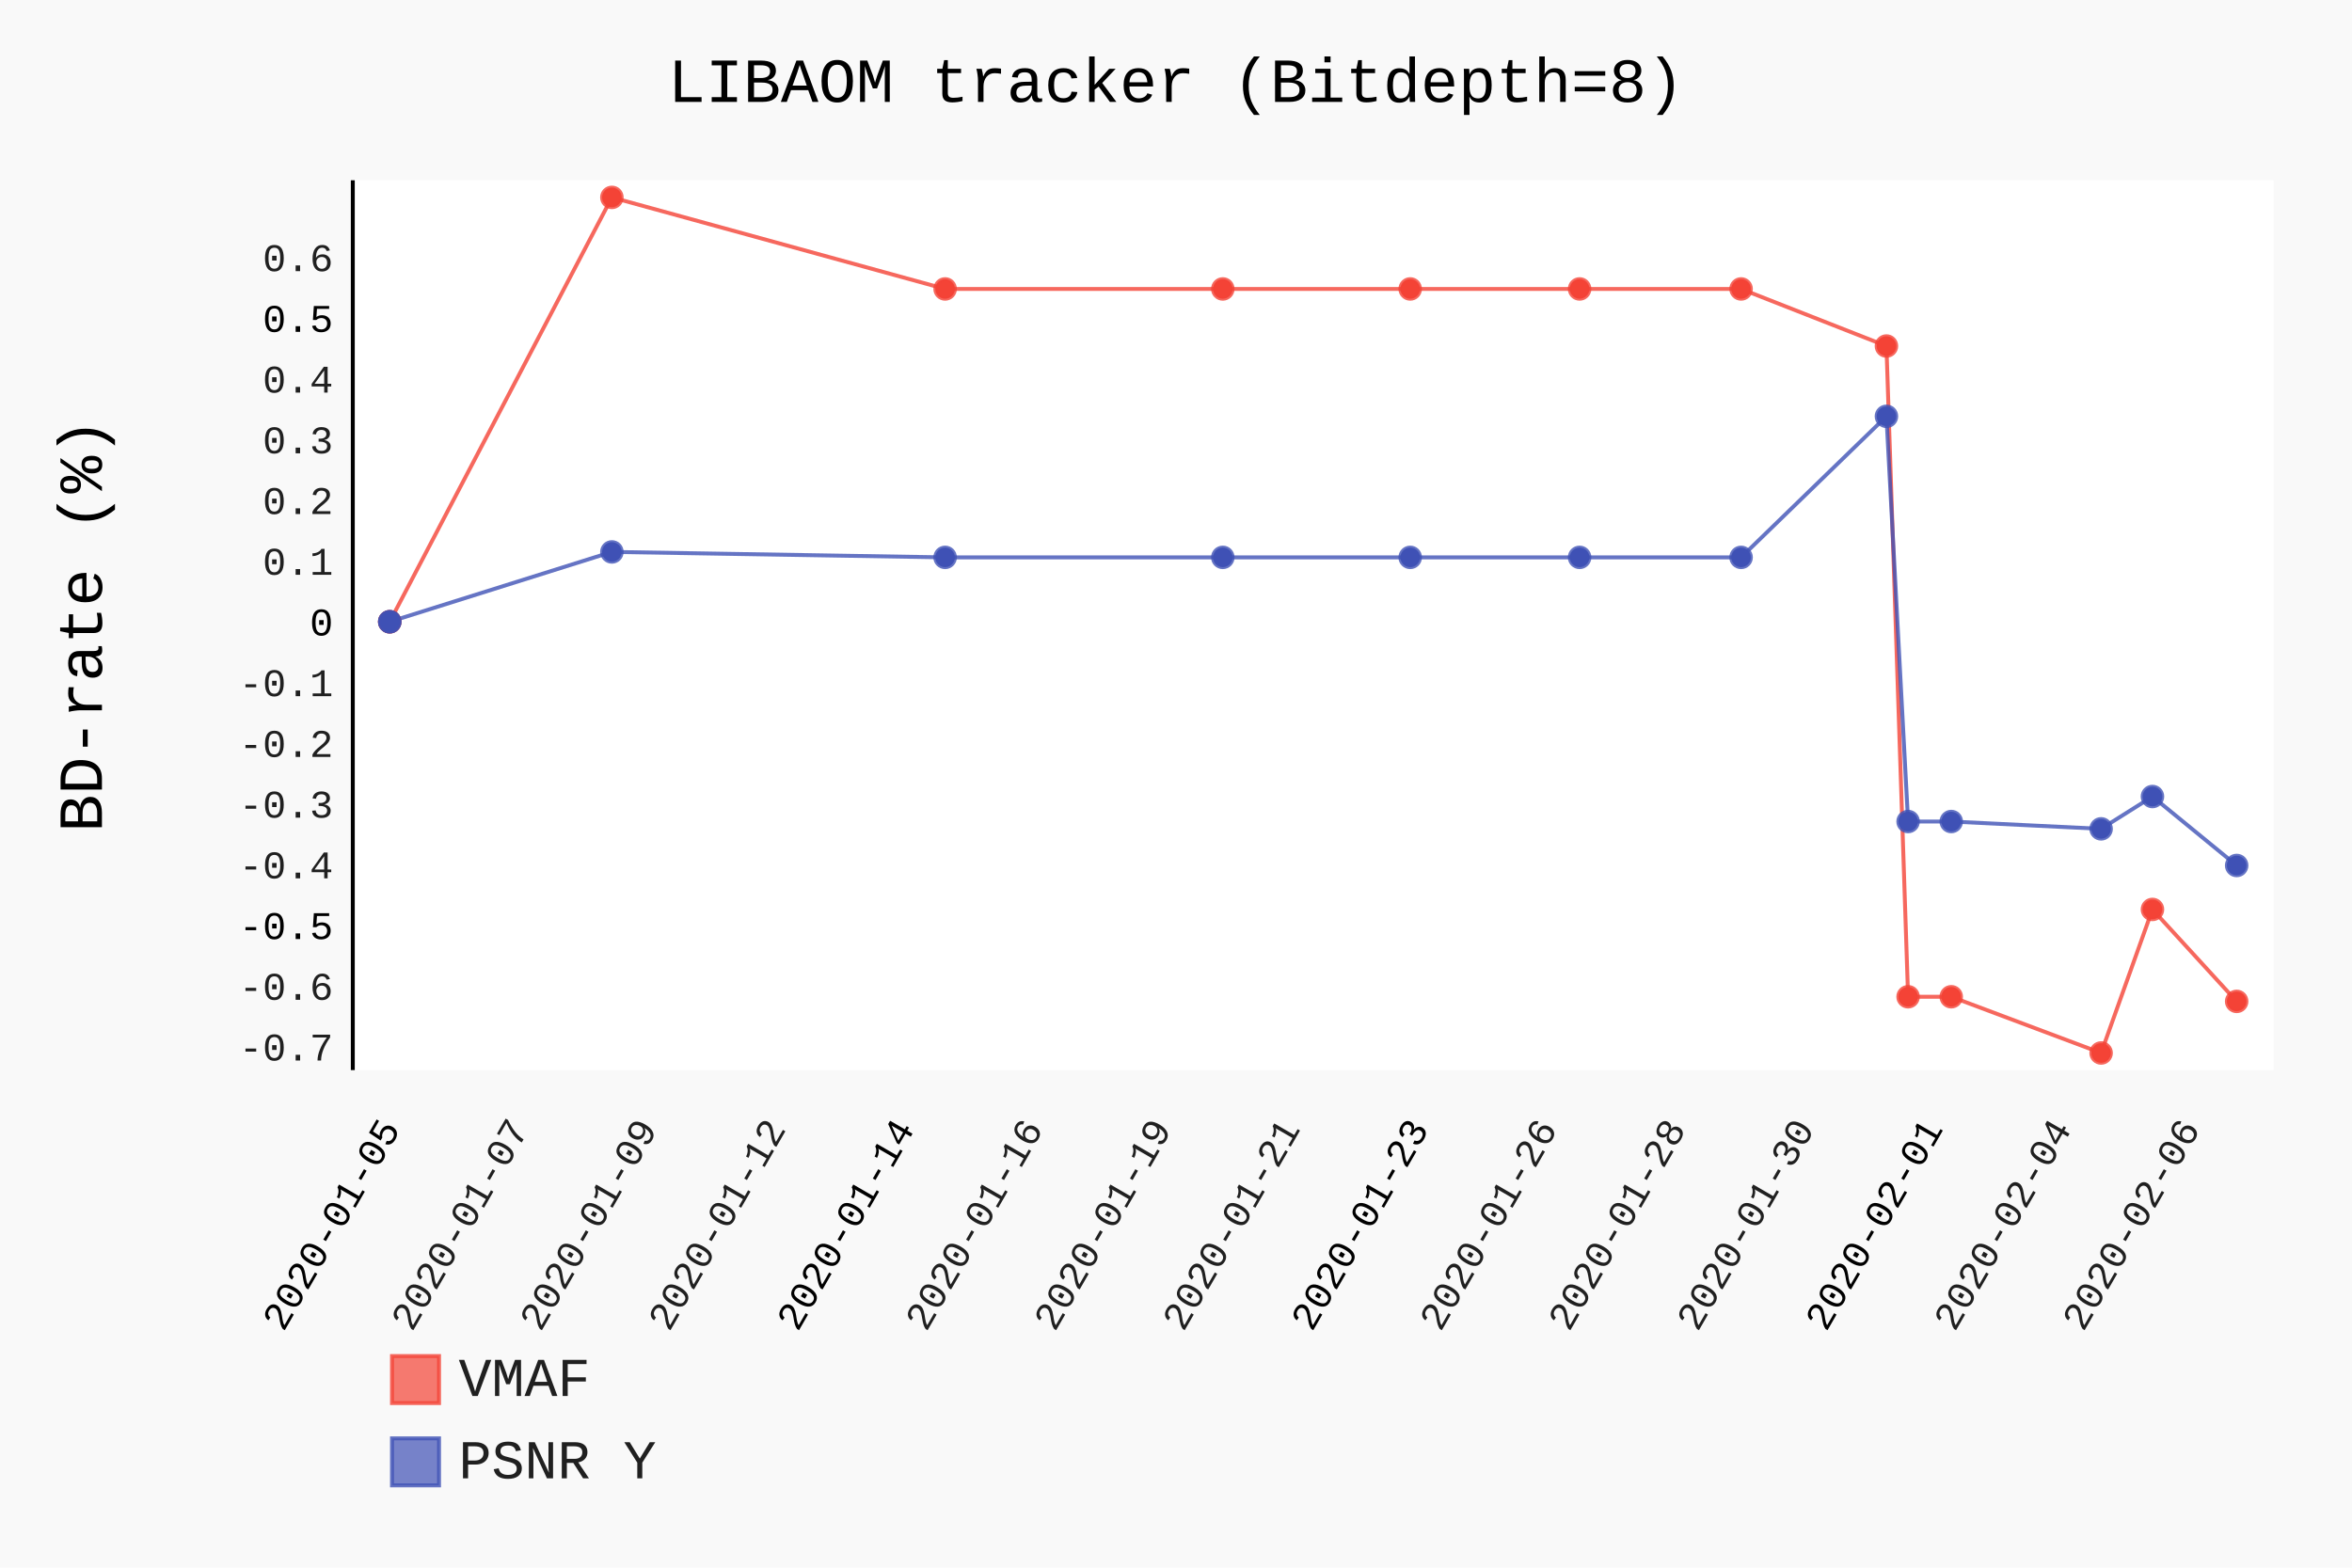
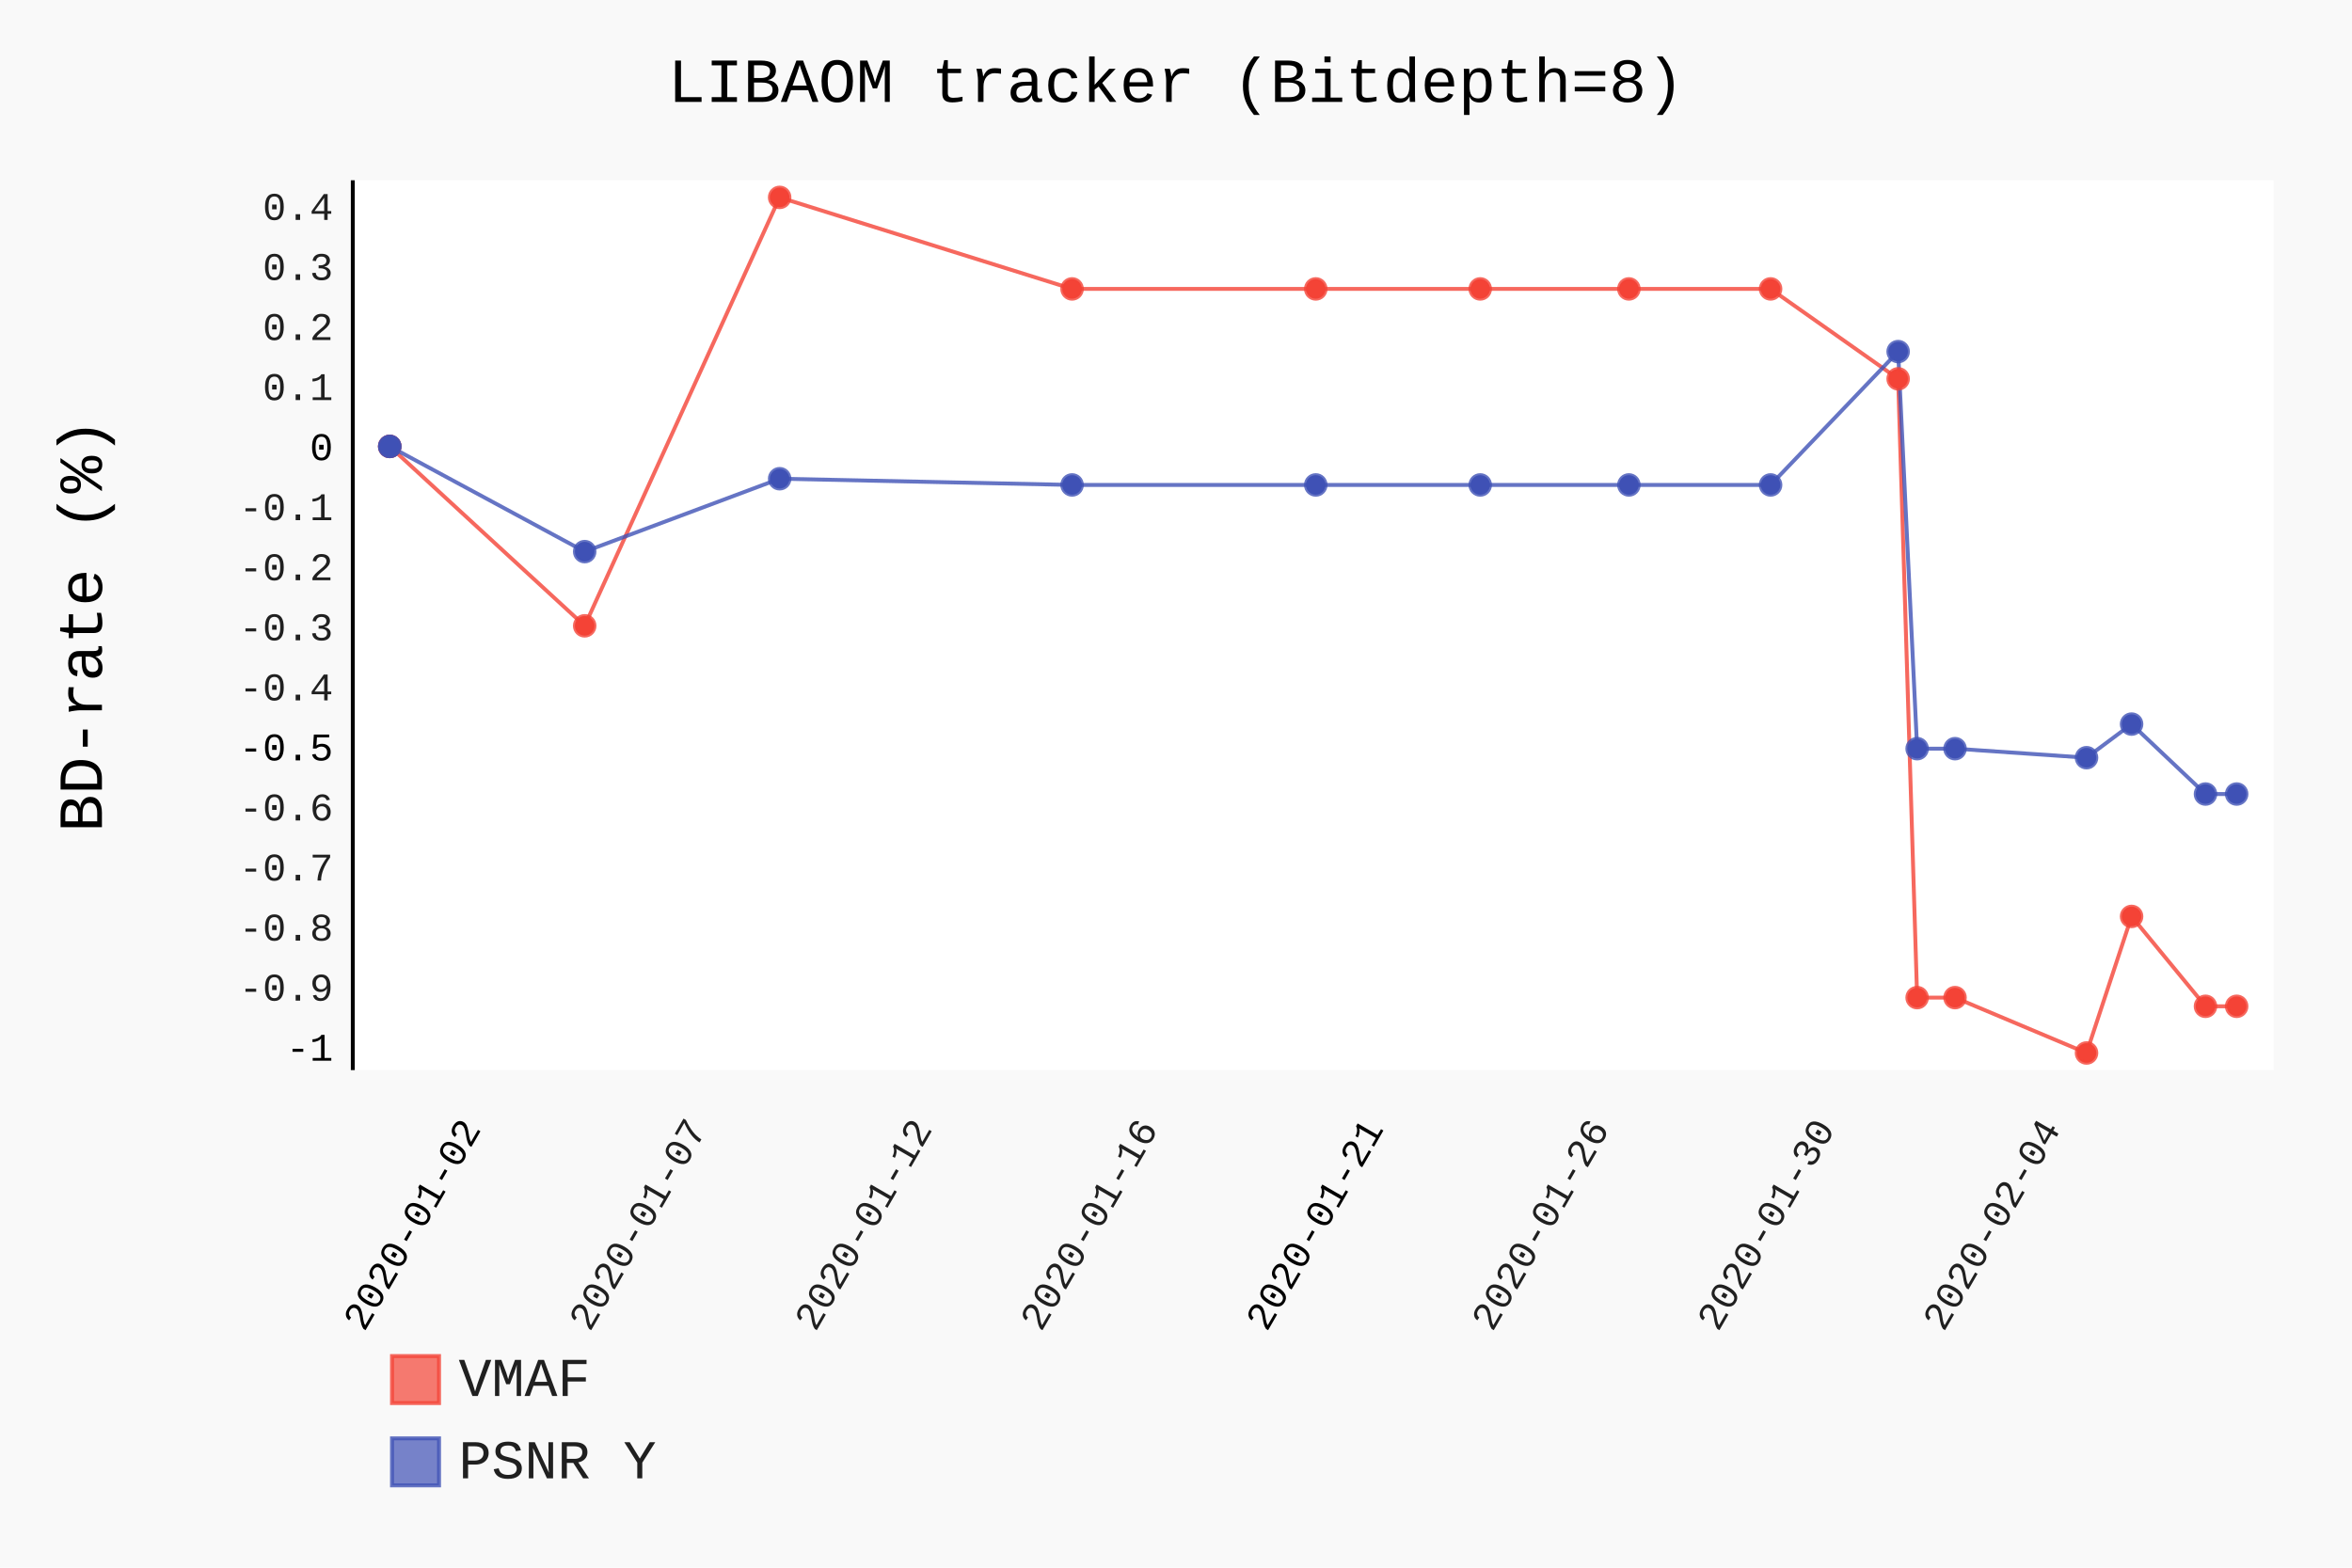
- <svg xmlns="http://www.w3.org/2000/svg" class="pygal-chart" id="chart-710fbc1d-2d03-4654-848d-feb4bf6c06b3" viewBox="0 0 600 400">
+ <svg xmlns="http://www.w3.org/2000/svg" class="pygal-chart" id="chart-f77082bb-00c9-4df2-878c-c061a25f48ed" viewBox="0 0 600 400">
  <defs>
-     <style type="text/css">#chart-710fbc1d-2d03-4654-848d-feb4bf6c06b3{-webkit-user-select:none;-webkit-font-smoothing:antialiased;font-family:Consolas,"Liberation Mono",Menlo,Courier,monospace}#chart-710fbc1d-2d03-4654-848d-feb4bf6c06b3 .title{font-family:Consolas,"Liberation Mono",Menlo,Courier,monospace;font-size:16px}#chart-710fbc1d-2d03-4654-848d-feb4bf6c06b3 .legends .legend text{font-family:Consolas,"Liberation Mono",Menlo,Courier,monospace;font-size:14px}#chart-710fbc1d-2d03-4654-848d-feb4bf6c06b3 .axis text{font-family:Consolas,"Liberation Mono",Menlo,Courier,monospace;font-size:10px}#chart-710fbc1d-2d03-4654-848d-feb4bf6c06b3 .axis text.major{font-family:Consolas,"Liberation Mono",Menlo,Courier,monospace;font-size:10px}#chart-710fbc1d-2d03-4654-848d-feb4bf6c06b3 .text-overlay text.value{font-family:Consolas,"Liberation Mono",Menlo,Courier,monospace;font-size:16px}#chart-710fbc1d-2d03-4654-848d-feb4bf6c06b3 .text-overlay text.label{font-family:Consolas,"Liberation Mono",Menlo,Courier,monospace;font-size:10px}#chart-710fbc1d-2d03-4654-848d-feb4bf6c06b3 .tooltip{font-family:Consolas,"Liberation Mono",Menlo,Courier,monospace;font-size:14px}#chart-710fbc1d-2d03-4654-848d-feb4bf6c06b3 text.no_data{font-family:Consolas,"Liberation Mono",Menlo,Courier,monospace;font-size:64px}
- #chart-710fbc1d-2d03-4654-848d-feb4bf6c06b3{background-color:rgba(249,249,249,1)}#chart-710fbc1d-2d03-4654-848d-feb4bf6c06b3 path,#chart-710fbc1d-2d03-4654-848d-feb4bf6c06b3 line,#chart-710fbc1d-2d03-4654-848d-feb4bf6c06b3 rect,#chart-710fbc1d-2d03-4654-848d-feb4bf6c06b3 circle{-webkit-transition:150ms;-moz-transition:150ms;transition:150ms}#chart-710fbc1d-2d03-4654-848d-feb4bf6c06b3 .graph &gt; .background{fill:rgba(249,249,249,1)}#chart-710fbc1d-2d03-4654-848d-feb4bf6c06b3 .plot &gt; .background{fill:rgba(255,255,255,1)}#chart-710fbc1d-2d03-4654-848d-feb4bf6c06b3 .graph{fill:rgba(0,0,0,.87)}#chart-710fbc1d-2d03-4654-848d-feb4bf6c06b3 text.no_data{fill:rgba(0,0,0,1)}#chart-710fbc1d-2d03-4654-848d-feb4bf6c06b3 .title{fill:rgba(0,0,0,1)}#chart-710fbc1d-2d03-4654-848d-feb4bf6c06b3 .legends .legend text{fill:rgba(0,0,0,.87)}#chart-710fbc1d-2d03-4654-848d-feb4bf6c06b3 .legends .legend:hover text{fill:rgba(0,0,0,1)}#chart-710fbc1d-2d03-4654-848d-feb4bf6c06b3 .axis .line{stroke:rgba(0,0,0,1)}#chart-710fbc1d-2d03-4654-848d-feb4bf6c06b3 .axis .guide.line{stroke:rgba(0,0,0,.54)}#chart-710fbc1d-2d03-4654-848d-feb4bf6c06b3 .axis .major.line{stroke:rgba(0,0,0,.87)}#chart-710fbc1d-2d03-4654-848d-feb4bf6c06b3 .axis text.major{fill:rgba(0,0,0,1)}#chart-710fbc1d-2d03-4654-848d-feb4bf6c06b3 .axis.y .guides:hover .guide.line,#chart-710fbc1d-2d03-4654-848d-feb4bf6c06b3 .line-graph .axis.x .guides:hover .guide.line,#chart-710fbc1d-2d03-4654-848d-feb4bf6c06b3 .stackedline-graph .axis.x .guides:hover .guide.line,#chart-710fbc1d-2d03-4654-848d-feb4bf6c06b3 .xy-graph .axis.x .guides:hover .guide.line{stroke:rgba(0,0,0,1)}#chart-710fbc1d-2d03-4654-848d-feb4bf6c06b3 .axis .guides:hover text{fill:rgba(0,0,0,1)}#chart-710fbc1d-2d03-4654-848d-feb4bf6c06b3 .reactive{fill-opacity:.7;stroke-opacity:.8}#chart-710fbc1d-2d03-4654-848d-feb4bf6c06b3 .ci{stroke:rgba(0,0,0,.87)}#chart-710fbc1d-2d03-4654-848d-feb4bf6c06b3 .reactive.active,#chart-710fbc1d-2d03-4654-848d-feb4bf6c06b3 .active .reactive{fill-opacity:.8;stroke-opacity:.9;stroke-width:4}#chart-710fbc1d-2d03-4654-848d-feb4bf6c06b3 .ci .reactive.active{stroke-width:1.5}#chart-710fbc1d-2d03-4654-848d-feb4bf6c06b3 .series text{fill:rgba(0,0,0,1)}#chart-710fbc1d-2d03-4654-848d-feb4bf6c06b3 .tooltip rect{fill:rgba(255,255,255,1);stroke:rgba(0,0,0,1);-webkit-transition:opacity 150ms;-moz-transition:opacity 150ms;transition:opacity 150ms}#chart-710fbc1d-2d03-4654-848d-feb4bf6c06b3 .tooltip .label{fill:rgba(0,0,0,.87)}#chart-710fbc1d-2d03-4654-848d-feb4bf6c06b3 .tooltip .label{fill:rgba(0,0,0,.87)}#chart-710fbc1d-2d03-4654-848d-feb4bf6c06b3 .tooltip .legend{font-size:.8em;fill:rgba(0,0,0,.54)}#chart-710fbc1d-2d03-4654-848d-feb4bf6c06b3 .tooltip .x_label{font-size:.6em;fill:rgba(0,0,0,1)}#chart-710fbc1d-2d03-4654-848d-feb4bf6c06b3 .tooltip .xlink{font-size:.5em;text-decoration:underline}#chart-710fbc1d-2d03-4654-848d-feb4bf6c06b3 .tooltip .value{font-size:1.5em}#chart-710fbc1d-2d03-4654-848d-feb4bf6c06b3 .bound{font-size:.5em}#chart-710fbc1d-2d03-4654-848d-feb4bf6c06b3 .max-value{font-size:.75em;fill:rgba(0,0,0,.54)}#chart-710fbc1d-2d03-4654-848d-feb4bf6c06b3 .map-element{fill:rgba(255,255,255,1);stroke:rgba(0,0,0,.54) !important}#chart-710fbc1d-2d03-4654-848d-feb4bf6c06b3 .map-element .reactive{fill-opacity:inherit;stroke-opacity:inherit}#chart-710fbc1d-2d03-4654-848d-feb4bf6c06b3 .color-0,#chart-710fbc1d-2d03-4654-848d-feb4bf6c06b3 .color-0 a:visited{stroke:#F44336;fill:#F44336}#chart-710fbc1d-2d03-4654-848d-feb4bf6c06b3 .color-1,#chart-710fbc1d-2d03-4654-848d-feb4bf6c06b3 .color-1 a:visited{stroke:#3F51B5;fill:#3F51B5}#chart-710fbc1d-2d03-4654-848d-feb4bf6c06b3 .text-overlay .color-0 text{fill:black}#chart-710fbc1d-2d03-4654-848d-feb4bf6c06b3 .text-overlay .color-1 text{fill:black}
- #chart-710fbc1d-2d03-4654-848d-feb4bf6c06b3 text.no_data{text-anchor:middle}#chart-710fbc1d-2d03-4654-848d-feb4bf6c06b3 .guide.line{fill:none}#chart-710fbc1d-2d03-4654-848d-feb4bf6c06b3 .centered{text-anchor:middle}#chart-710fbc1d-2d03-4654-848d-feb4bf6c06b3 .title{text-anchor:middle}#chart-710fbc1d-2d03-4654-848d-feb4bf6c06b3 .legends .legend text{fill-opacity:1}#chart-710fbc1d-2d03-4654-848d-feb4bf6c06b3 .axis.x text{text-anchor:middle}#chart-710fbc1d-2d03-4654-848d-feb4bf6c06b3 .axis.x:not(.web) text[transform]{text-anchor:start}#chart-710fbc1d-2d03-4654-848d-feb4bf6c06b3 .axis.x:not(.web) text[transform].backwards{text-anchor:end}#chart-710fbc1d-2d03-4654-848d-feb4bf6c06b3 .axis.y text{text-anchor:end}#chart-710fbc1d-2d03-4654-848d-feb4bf6c06b3 .axis.y text[transform].backwards{text-anchor:start}#chart-710fbc1d-2d03-4654-848d-feb4bf6c06b3 .axis.y2 text{text-anchor:start}#chart-710fbc1d-2d03-4654-848d-feb4bf6c06b3 .axis.y2 text[transform].backwards{text-anchor:end}#chart-710fbc1d-2d03-4654-848d-feb4bf6c06b3 .axis .guide.line{stroke-dasharray:4,4}#chart-710fbc1d-2d03-4654-848d-feb4bf6c06b3 .axis .major.guide.line{stroke-dasharray:6,6}#chart-710fbc1d-2d03-4654-848d-feb4bf6c06b3 .horizontal .axis.y .guide.line,#chart-710fbc1d-2d03-4654-848d-feb4bf6c06b3 .horizontal .axis.y2 .guide.line,#chart-710fbc1d-2d03-4654-848d-feb4bf6c06b3 .vertical .axis.x .guide.line{opacity:0}#chart-710fbc1d-2d03-4654-848d-feb4bf6c06b3 .horizontal .axis.always_show .guide.line,#chart-710fbc1d-2d03-4654-848d-feb4bf6c06b3 .vertical .axis.always_show .guide.line{opacity:1 !important}#chart-710fbc1d-2d03-4654-848d-feb4bf6c06b3 .axis.y .guides:hover .guide.line,#chart-710fbc1d-2d03-4654-848d-feb4bf6c06b3 .axis.y2 .guides:hover .guide.line,#chart-710fbc1d-2d03-4654-848d-feb4bf6c06b3 .axis.x .guides:hover .guide.line{opacity:1}#chart-710fbc1d-2d03-4654-848d-feb4bf6c06b3 .axis .guides:hover text{opacity:1}#chart-710fbc1d-2d03-4654-848d-feb4bf6c06b3 .nofill{fill:none}#chart-710fbc1d-2d03-4654-848d-feb4bf6c06b3 .subtle-fill{fill-opacity:.2}#chart-710fbc1d-2d03-4654-848d-feb4bf6c06b3 .dot{stroke-width:1px;fill-opacity:1}#chart-710fbc1d-2d03-4654-848d-feb4bf6c06b3 .dot.active{stroke-width:5px}#chart-710fbc1d-2d03-4654-848d-feb4bf6c06b3 .dot.negative{fill:transparent}#chart-710fbc1d-2d03-4654-848d-feb4bf6c06b3 text,#chart-710fbc1d-2d03-4654-848d-feb4bf6c06b3 tspan{stroke:none !important}#chart-710fbc1d-2d03-4654-848d-feb4bf6c06b3 .series text.active{opacity:1}#chart-710fbc1d-2d03-4654-848d-feb4bf6c06b3 .tooltip rect{fill-opacity:.95;stroke-width:.5}#chart-710fbc1d-2d03-4654-848d-feb4bf6c06b3 .tooltip text{fill-opacity:1}#chart-710fbc1d-2d03-4654-848d-feb4bf6c06b3 .showable{visibility:hidden}#chart-710fbc1d-2d03-4654-848d-feb4bf6c06b3 .showable.shown{visibility:visible}#chart-710fbc1d-2d03-4654-848d-feb4bf6c06b3 .gauge-background{fill:rgba(229,229,229,1);stroke:none}#chart-710fbc1d-2d03-4654-848d-feb4bf6c06b3 .bg-lines{stroke:rgba(249,249,249,1);stroke-width:2px}</style>
+     <style type="text/css">#chart-f77082bb-00c9-4df2-878c-c061a25f48ed{-webkit-user-select:none;-webkit-font-smoothing:antialiased;font-family:Consolas,"Liberation Mono",Menlo,Courier,monospace}#chart-f77082bb-00c9-4df2-878c-c061a25f48ed .title{font-family:Consolas,"Liberation Mono",Menlo,Courier,monospace;font-size:16px}#chart-f77082bb-00c9-4df2-878c-c061a25f48ed .legends .legend text{font-family:Consolas,"Liberation Mono",Menlo,Courier,monospace;font-size:14px}#chart-f77082bb-00c9-4df2-878c-c061a25f48ed .axis text{font-family:Consolas,"Liberation Mono",Menlo,Courier,monospace;font-size:10px}#chart-f77082bb-00c9-4df2-878c-c061a25f48ed .axis text.major{font-family:Consolas,"Liberation Mono",Menlo,Courier,monospace;font-size:10px}#chart-f77082bb-00c9-4df2-878c-c061a25f48ed .text-overlay text.value{font-family:Consolas,"Liberation Mono",Menlo,Courier,monospace;font-size:16px}#chart-f77082bb-00c9-4df2-878c-c061a25f48ed .text-overlay text.label{font-family:Consolas,"Liberation Mono",Menlo,Courier,monospace;font-size:10px}#chart-f77082bb-00c9-4df2-878c-c061a25f48ed .tooltip{font-family:Consolas,"Liberation Mono",Menlo,Courier,monospace;font-size:14px}#chart-f77082bb-00c9-4df2-878c-c061a25f48ed text.no_data{font-family:Consolas,"Liberation Mono",Menlo,Courier,monospace;font-size:64px}
+ #chart-f77082bb-00c9-4df2-878c-c061a25f48ed{background-color:rgba(249,249,249,1)}#chart-f77082bb-00c9-4df2-878c-c061a25f48ed path,#chart-f77082bb-00c9-4df2-878c-c061a25f48ed line,#chart-f77082bb-00c9-4df2-878c-c061a25f48ed rect,#chart-f77082bb-00c9-4df2-878c-c061a25f48ed circle{-webkit-transition:150ms;-moz-transition:150ms;transition:150ms}#chart-f77082bb-00c9-4df2-878c-c061a25f48ed .graph &gt; .background{fill:rgba(249,249,249,1)}#chart-f77082bb-00c9-4df2-878c-c061a25f48ed .plot &gt; .background{fill:rgba(255,255,255,1)}#chart-f77082bb-00c9-4df2-878c-c061a25f48ed .graph{fill:rgba(0,0,0,.87)}#chart-f77082bb-00c9-4df2-878c-c061a25f48ed text.no_data{fill:rgba(0,0,0,1)}#chart-f77082bb-00c9-4df2-878c-c061a25f48ed .title{fill:rgba(0,0,0,1)}#chart-f77082bb-00c9-4df2-878c-c061a25f48ed .legends .legend text{fill:rgba(0,0,0,.87)}#chart-f77082bb-00c9-4df2-878c-c061a25f48ed .legends .legend:hover text{fill:rgba(0,0,0,1)}#chart-f77082bb-00c9-4df2-878c-c061a25f48ed .axis .line{stroke:rgba(0,0,0,1)}#chart-f77082bb-00c9-4df2-878c-c061a25f48ed .axis .guide.line{stroke:rgba(0,0,0,.54)}#chart-f77082bb-00c9-4df2-878c-c061a25f48ed .axis .major.line{stroke:rgba(0,0,0,.87)}#chart-f77082bb-00c9-4df2-878c-c061a25f48ed .axis text.major{fill:rgba(0,0,0,1)}#chart-f77082bb-00c9-4df2-878c-c061a25f48ed .axis.y .guides:hover .guide.line,#chart-f77082bb-00c9-4df2-878c-c061a25f48ed .line-graph .axis.x .guides:hover .guide.line,#chart-f77082bb-00c9-4df2-878c-c061a25f48ed .stackedline-graph .axis.x .guides:hover .guide.line,#chart-f77082bb-00c9-4df2-878c-c061a25f48ed .xy-graph .axis.x .guides:hover .guide.line{stroke:rgba(0,0,0,1)}#chart-f77082bb-00c9-4df2-878c-c061a25f48ed .axis .guides:hover text{fill:rgba(0,0,0,1)}#chart-f77082bb-00c9-4df2-878c-c061a25f48ed .reactive{fill-opacity:.7;stroke-opacity:.8}#chart-f77082bb-00c9-4df2-878c-c061a25f48ed .ci{stroke:rgba(0,0,0,.87)}#chart-f77082bb-00c9-4df2-878c-c061a25f48ed .reactive.active,#chart-f77082bb-00c9-4df2-878c-c061a25f48ed .active .reactive{fill-opacity:.8;stroke-opacity:.9;stroke-width:4}#chart-f77082bb-00c9-4df2-878c-c061a25f48ed .ci .reactive.active{stroke-width:1.5}#chart-f77082bb-00c9-4df2-878c-c061a25f48ed .series text{fill:rgba(0,0,0,1)}#chart-f77082bb-00c9-4df2-878c-c061a25f48ed .tooltip rect{fill:rgba(255,255,255,1);stroke:rgba(0,0,0,1);-webkit-transition:opacity 150ms;-moz-transition:opacity 150ms;transition:opacity 150ms}#chart-f77082bb-00c9-4df2-878c-c061a25f48ed .tooltip .label{fill:rgba(0,0,0,.87)}#chart-f77082bb-00c9-4df2-878c-c061a25f48ed .tooltip .label{fill:rgba(0,0,0,.87)}#chart-f77082bb-00c9-4df2-878c-c061a25f48ed .tooltip .legend{font-size:.8em;fill:rgba(0,0,0,.54)}#chart-f77082bb-00c9-4df2-878c-c061a25f48ed .tooltip .x_label{font-size:.6em;fill:rgba(0,0,0,1)}#chart-f77082bb-00c9-4df2-878c-c061a25f48ed .tooltip .xlink{font-size:.5em;text-decoration:underline}#chart-f77082bb-00c9-4df2-878c-c061a25f48ed .tooltip .value{font-size:1.5em}#chart-f77082bb-00c9-4df2-878c-c061a25f48ed .bound{font-size:.5em}#chart-f77082bb-00c9-4df2-878c-c061a25f48ed .max-value{font-size:.75em;fill:rgba(0,0,0,.54)}#chart-f77082bb-00c9-4df2-878c-c061a25f48ed .map-element{fill:rgba(255,255,255,1);stroke:rgba(0,0,0,.54) !important}#chart-f77082bb-00c9-4df2-878c-c061a25f48ed .map-element .reactive{fill-opacity:inherit;stroke-opacity:inherit}#chart-f77082bb-00c9-4df2-878c-c061a25f48ed .color-0,#chart-f77082bb-00c9-4df2-878c-c061a25f48ed .color-0 a:visited{stroke:#F44336;fill:#F44336}#chart-f77082bb-00c9-4df2-878c-c061a25f48ed .color-1,#chart-f77082bb-00c9-4df2-878c-c061a25f48ed .color-1 a:visited{stroke:#3F51B5;fill:#3F51B5}#chart-f77082bb-00c9-4df2-878c-c061a25f48ed .text-overlay .color-0 text{fill:black}#chart-f77082bb-00c9-4df2-878c-c061a25f48ed .text-overlay .color-1 text{fill:black}
+ #chart-f77082bb-00c9-4df2-878c-c061a25f48ed text.no_data{text-anchor:middle}#chart-f77082bb-00c9-4df2-878c-c061a25f48ed .guide.line{fill:none}#chart-f77082bb-00c9-4df2-878c-c061a25f48ed .centered{text-anchor:middle}#chart-f77082bb-00c9-4df2-878c-c061a25f48ed .title{text-anchor:middle}#chart-f77082bb-00c9-4df2-878c-c061a25f48ed .legends .legend text{fill-opacity:1}#chart-f77082bb-00c9-4df2-878c-c061a25f48ed .axis.x text{text-anchor:middle}#chart-f77082bb-00c9-4df2-878c-c061a25f48ed .axis.x:not(.web) text[transform]{text-anchor:start}#chart-f77082bb-00c9-4df2-878c-c061a25f48ed .axis.x:not(.web) text[transform].backwards{text-anchor:end}#chart-f77082bb-00c9-4df2-878c-c061a25f48ed .axis.y text{text-anchor:end}#chart-f77082bb-00c9-4df2-878c-c061a25f48ed .axis.y text[transform].backwards{text-anchor:start}#chart-f77082bb-00c9-4df2-878c-c061a25f48ed .axis.y2 text{text-anchor:start}#chart-f77082bb-00c9-4df2-878c-c061a25f48ed .axis.y2 text[transform].backwards{text-anchor:end}#chart-f77082bb-00c9-4df2-878c-c061a25f48ed .axis .guide.line{stroke-dasharray:4,4}#chart-f77082bb-00c9-4df2-878c-c061a25f48ed .axis .major.guide.line{stroke-dasharray:6,6}#chart-f77082bb-00c9-4df2-878c-c061a25f48ed .horizontal .axis.y .guide.line,#chart-f77082bb-00c9-4df2-878c-c061a25f48ed .horizontal .axis.y2 .guide.line,#chart-f77082bb-00c9-4df2-878c-c061a25f48ed .vertical .axis.x .guide.line{opacity:0}#chart-f77082bb-00c9-4df2-878c-c061a25f48ed .horizontal .axis.always_show .guide.line,#chart-f77082bb-00c9-4df2-878c-c061a25f48ed .vertical .axis.always_show .guide.line{opacity:1 !important}#chart-f77082bb-00c9-4df2-878c-c061a25f48ed .axis.y .guides:hover .guide.line,#chart-f77082bb-00c9-4df2-878c-c061a25f48ed .axis.y2 .guides:hover .guide.line,#chart-f77082bb-00c9-4df2-878c-c061a25f48ed .axis.x .guides:hover .guide.line{opacity:1}#chart-f77082bb-00c9-4df2-878c-c061a25f48ed .axis .guides:hover text{opacity:1}#chart-f77082bb-00c9-4df2-878c-c061a25f48ed .nofill{fill:none}#chart-f77082bb-00c9-4df2-878c-c061a25f48ed .subtle-fill{fill-opacity:.2}#chart-f77082bb-00c9-4df2-878c-c061a25f48ed .dot{stroke-width:1px;fill-opacity:1}#chart-f77082bb-00c9-4df2-878c-c061a25f48ed .dot.active{stroke-width:5px}#chart-f77082bb-00c9-4df2-878c-c061a25f48ed .dot.negative{fill:transparent}#chart-f77082bb-00c9-4df2-878c-c061a25f48ed text,#chart-f77082bb-00c9-4df2-878c-c061a25f48ed tspan{stroke:none !important}#chart-f77082bb-00c9-4df2-878c-c061a25f48ed .series text.active{opacity:1}#chart-f77082bb-00c9-4df2-878c-c061a25f48ed .tooltip rect{fill-opacity:.95;stroke-width:.5}#chart-f77082bb-00c9-4df2-878c-c061a25f48ed .tooltip text{fill-opacity:1}#chart-f77082bb-00c9-4df2-878c-c061a25f48ed .showable{visibility:hidden}#chart-f77082bb-00c9-4df2-878c-c061a25f48ed .showable.shown{visibility:visible}#chart-f77082bb-00c9-4df2-878c-c061a25f48ed .gauge-background{fill:rgba(229,229,229,1);stroke:none}#chart-f77082bb-00c9-4df2-878c-c061a25f48ed .bg-lines{stroke:rgba(249,249,249,1);stroke-width:2px}</style>
  </defs>
  <g class="graph datetimeline-graph vertical">
    <rect class="background" height="400" width="600" x="0" y="0" />
    <g class="plot" transform="translate(90, 46)">
      <rect class="background" height="227.038" width="490.0" x="0" y="0" />
      <g class="axis y">
        <g class="guides">
-           <text class="" x="-5" y="224.591">-0.7</text>
-         </g>
-         <g class="guides">
-           <text class="" x="-5" y="209.099">-0.6</text>
-         </g>
-         <g class="guides">
-           <text class="major" x="-5" y="193.606">-0.5</text>
-         </g>
-         <g class="guides">
-           <text class="" x="-5" y="178.113">-0.4</text>
-         </g>
-         <g class="guides">
-           <text class="" x="-5" y="162.621">-0.3</text>
-         </g>
-         <g class="guides">
-           <text class="" x="-5" y="147.128">-0.2</text>
-         </g>
-         <g class="guides">
-           <text class="" x="-5" y="131.635">-0.1</text>
-         </g>
-         <g class="guides">
-           <text class="major" x="-5" y="116.143">0</text>
-         </g>
-         <g class="guides">
-           <text class="" x="-5" y="100.65">0.1</text>
-         </g>
-         <g class="guides">
-           <text class="" x="-5" y="85.157">0.2</text>
-         </g>
-         <g class="guides">
-           <text class="" x="-5" y="69.665">0.3</text>
-         </g>
-         <g class="guides">
-           <text class="" x="-5" y="54.172">0.4</text>
-         </g>
-         <g class="guides">
-           <text class="major" x="-5" y="38.679">0.5</text>
-         </g>
-         <g class="guides">
-           <text class="" x="-5" y="23.187">0.6</text>
+           <text class="major" x="-5" y="224.642">-1</text>
+         </g>
+         <g class="guides">
+           <text class="" x="-5" y="209.319">-0.9</text>
+         </g>
+         <g class="guides">
+           <text class="" x="-5" y="193.995">-0.8</text>
+         </g>
+         <g class="guides">
+           <text class="" x="-5" y="178.671">-0.7</text>
+         </g>
+         <g class="guides">
+           <text class="" x="-5" y="163.348">-0.6</text>
+         </g>
+         <g class="guides">
+           <text class="major" x="-5" y="148.024">-0.5</text>
+         </g>
+         <g class="guides">
+           <text class="" x="-5" y="132.7">-0.4</text>
+         </g>
+         <g class="guides">
+           <text class="" x="-5" y="117.377">-0.3</text>
+         </g>
+         <g class="guides">
+           <text class="" x="-5" y="102.053">-0.2</text>
+         </g>
+         <g class="guides">
+           <text class="" x="-5" y="86.729">-0.1</text>
+         </g>
+         <g class="guides">
+           <text class="major" x="-5" y="71.406">0</text>
+         </g>
+         <g class="guides">
+           <text class="" x="-5" y="56.082">0.1</text>
+         </g>
+         <g class="guides">
+           <text class="" x="-5" y="40.758">0.2</text>
+         </g>
+         <g class="guides">
+           <text class="" x="-5" y="25.435">0.3</text>
+         </g>
+         <g class="guides">
+           <text class="" x="-5" y="10.111">0.4</text>
        </g>
      </g>
      <g class="axis x">
        <path class="line" d="M0 0 v227.038" />
        <g class="guides">
-           <path class="major guide line" d="M12.309 0 v227.038" />
-           <text class="major backwards" transform="rotate(300 12.30912 242.0385)" x="12.309" y="242.038">2020-01-05</text>
-         </g>
-         <g class="guides">
-           <path class="guide line" d="M45.105 0 v227.038" />
-           <text class="backwards" transform="rotate(300 45.10505 242.0385)" x="45.105" y="242.038">2020-01-07</text>
-         </g>
-         <g class="guides">
-           <path class="guide line" d="M77.901 0 v227.038" />
-           <text class="backwards" transform="rotate(300 77.90098 242.0385)" x="77.901" y="242.038">2020-01-09</text>
-         </g>
-         <g class="guides">
-           <path class="guide line" d="M110.697 0 v227.038" />
-           <text class="backwards" transform="rotate(300 110.6969 242.0385)" x="110.697" y="242.038">2020-01-12</text>
-         </g>
-         <g class="guides">
-           <path class="major guide line" d="M143.493 0 v227.038" />
-           <text class="major backwards" transform="rotate(300 143.4928 242.0385)" x="143.493" y="242.038">2020-01-14</text>
-         </g>
-         <g class="guides">
-           <path class="guide line" d="M176.289 0 v227.038" />
-           <text class="backwards" transform="rotate(300 176.2888 242.0385)" x="176.289" y="242.038">2020-01-16</text>
-         </g>
-         <g class="guides">
-           <path class="guide line" d="M209.085 0 v227.038" />
-           <text class="backwards" transform="rotate(300 209.0847 242.0385)" x="209.085" y="242.038">2020-01-19</text>
-         </g>
-         <g class="guides">
-           <path class="guide line" d="M241.881 0 v227.038" />
-           <text class="backwards" transform="rotate(300 241.8806 242.0385)" x="241.881" y="242.038">2020-01-21</text>
-         </g>
-         <g class="guides">
-           <path class="major guide line" d="M274.677 0 v227.038" />
-           <text class="major backwards" transform="rotate(300 274.6765 242.0385)" x="274.677" y="242.038">2020-01-23</text>
-         </g>
-         <g class="guides">
-           <path class="guide line" d="M307.472 0 v227.038" />
-           <text class="backwards" transform="rotate(300 307.4725 242.0385)" x="307.472" y="242.038">2020-01-26</text>
-         </g>
-         <g class="guides">
-           <path class="guide line" d="M340.268 0 v227.038" />
-           <text class="backwards" transform="rotate(300 340.2684 242.0385)" x="340.268" y="242.038">2020-01-28</text>
-         </g>
-         <g class="guides">
-           <path class="guide line" d="M373.064 0 v227.038" />
-           <text class="backwards" transform="rotate(300 373.0643 242.0385)" x="373.064" y="242.038">2020-01-30</text>
-         </g>
-         <g class="guides">
-           <path class="major guide line" d="M405.86 0 v227.038" />
-           <text class="major backwards" transform="rotate(300 405.8603 242.0385)" x="405.86" y="242.038">2020-02-01</text>
-         </g>
-         <g class="guides">
-           <path class="guide line" d="M438.656 0 v227.038" />
-           <text class="backwards" transform="rotate(300 438.6562 242.0385)" x="438.656" y="242.038">2020-02-04</text>
-         </g>
-         <g class="guides">
-           <path class="guide line" d="M471.452 0 v227.038" />
-           <text class="backwards" transform="rotate(300 471.4521 242.0385)" x="471.452" y="242.038">2020-02-06</text>
+           <path class="major guide line" d="M32.908 0 v227.038" />
+           <text class="major backwards" transform="rotate(300 32.90801 242.0385)" x="32.908" y="242.038">2020-01-02</text>
+         </g>
+         <g class="guides">
+           <path class="guide line" d="M90.469 0 v227.038" />
+           <text class="backwards" transform="rotate(300 90.4691 242.0385)" x="90.469" y="242.038">2020-01-07</text>
+         </g>
+         <g class="guides">
+           <path class="guide line" d="M148.03 0 v227.038" />
+           <text class="backwards" transform="rotate(300 148.0302 242.0385)" x="148.03" y="242.038">2020-01-12</text>
+         </g>
+         <g class="guides">
+           <path class="guide line" d="M205.591 0 v227.038" />
+           <text class="backwards" transform="rotate(300 205.5913 242.0385)" x="205.591" y="242.038">2020-01-16</text>
+         </g>
+         <g class="guides">
+           <path class="major guide line" d="M263.152 0 v227.038" />
+           <text class="major backwards" transform="rotate(300 263.1524 242.0385)" x="263.152" y="242.038">2020-01-21</text>
+         </g>
+         <g class="guides">
+           <path class="guide line" d="M320.713 0 v227.038" />
+           <text class="backwards" transform="rotate(300 320.7135 242.0385)" x="320.713" y="242.038">2020-01-26</text>
+         </g>
+         <g class="guides">
+           <path class="guide line" d="M378.275 0 v227.038" />
+           <text class="backwards" transform="rotate(300 378.2746 242.0385)" x="378.275" y="242.038">2020-01-30</text>
+         </g>
+         <g class="guides">
+           <path class="guide line" d="M435.836 0 v227.038" />
+           <text class="backwards" transform="rotate(300 435.8357 242.0385)" x="435.836" y="242.038">2020-02-04</text>
        </g>
      </g>
      <g class="series serie-0 color-0">
-         <path class="line reactive nofill" d="M9.423 112.643 L9.423 112.643 66.094 4.366 151.101 27.725 221.941 27.725 269.746 27.725 312.961 27.725 354.156 27.725 391.234 42.292 396.757 208.326 407.768 208.326 445.998 222.672 459.096 186.047 480.577 209.507" />
+         <path class="line reactive nofill" d="M9.423 67.906 L9.423 67.906 59.156 113.679 108.889 4.366 183.488 27.716 245.654 27.716 287.606 27.716 325.53 27.716 361.681 27.716 394.22 50.657 399.066 208.545 408.73 208.545 442.278 222.672 453.773 187.828 472.624 210.761 480.577 210.761" />
      </g>
      <g class="series serie-1 color-1">
-         <path class="line reactive nofill" d="M9.423 112.643 L9.423 112.643 66.094 94.825 151.101 96.216 221.941 96.216 269.746 96.216 312.961 96.216 354.156 96.216 391.234 60.226 396.757 163.616 407.768 163.616 445.998 165.482 459.096 157.236 480.577 174.828" />
+         <path class="line reactive nofill" d="M9.423 67.906 L9.423 67.906 59.156 94.748 108.889 76.146 183.488 77.734 245.654 77.734 287.606 77.734 325.53 77.734 361.681 77.734 394.22 43.709 399.066 145.025 408.73 145.025 442.278 147.329 453.773 138.754 472.624 156.6 480.577 156.6" />
      </g>
    </g>
    <g class="titles">
      <text class="title plot_title" x="300.0" y="26">LIBAOM tracker (Bitdepth=8)</text>
      <text class="title" transform="rotate(-90 0 159.5192)" x="0" y="185.519">BD-rate (%)</text>
    </g>
    <g class="plot overlay" transform="translate(90, 46)">
      <g class="series serie-0 color-0">
        <g class="dots">
-           <circle class="dot reactive tooltip-trigger" cx="9.423" cy="112.643" r="2.5" />
-         </g>
-         <g class="dots">
-           <circle class="dot reactive tooltip-trigger" cx="9.423" cy="112.643" r="2.5" />
-         </g>
-         <g class="dots">
-           <circle class="dot reactive tooltip-trigger" cx="66.094" cy="4.366" r="2.5" />
-         </g>
-         <g class="dots">
-           <circle class="dot reactive tooltip-trigger" cx="151.101" cy="27.725" r="2.5" />
-         </g>
-         <g class="dots">
-           <circle class="dot reactive tooltip-trigger" cx="221.941" cy="27.725" r="2.5" />
-         </g>
-         <g class="dots">
-           <circle class="dot reactive tooltip-trigger" cx="269.746" cy="27.725" r="2.5" />
-         </g>
-         <g class="dots">
-           <circle class="dot reactive tooltip-trigger" cx="312.961" cy="27.725" r="2.5" />
-         </g>
-         <g class="dots">
-           <circle class="dot reactive tooltip-trigger" cx="354.156" cy="27.725" r="2.5" />
-         </g>
-         <g class="dots">
-           <circle class="dot reactive tooltip-trigger" cx="391.234" cy="42.292" r="2.5" />
-         </g>
-         <g class="dots">
-           <circle class="dot reactive tooltip-trigger" cx="396.757" cy="208.326" r="2.5" />
-         </g>
-         <g class="dots">
-           <circle class="dot reactive tooltip-trigger" cx="407.768" cy="208.326" r="2.5" />
-         </g>
-         <g class="dots">
-           <circle class="dot reactive tooltip-trigger" cx="445.998" cy="222.672" r="2.5" />
-         </g>
-         <g class="dots">
-           <circle class="dot reactive tooltip-trigger" cx="459.096" cy="186.047" r="2.5" />
-         </g>
-         <g class="dots">
-           <circle class="dot reactive tooltip-trigger" cx="480.577" cy="209.507" r="2.5" />
+           <circle class="dot reactive tooltip-trigger" cx="9.423" cy="67.906" r="2.5" />
+         </g>
+         <g class="dots">
+           <circle class="dot reactive tooltip-trigger" cx="9.423" cy="67.906" r="2.5" />
+         </g>
+         <g class="dots">
+           <circle class="dot reactive tooltip-trigger" cx="59.156" cy="113.679" r="2.5" />
+         </g>
+         <g class="dots">
+           <circle class="dot reactive tooltip-trigger" cx="108.889" cy="4.366" r="2.5" />
+         </g>
+         <g class="dots">
+           <circle class="dot reactive tooltip-trigger" cx="183.488" cy="27.716" r="2.5" />
+         </g>
+         <g class="dots">
+           <circle class="dot reactive tooltip-trigger" cx="245.654" cy="27.716" r="2.5" />
+         </g>
+         <g class="dots">
+           <circle class="dot reactive tooltip-trigger" cx="287.606" cy="27.716" r="2.5" />
+         </g>
+         <g class="dots">
+           <circle class="dot reactive tooltip-trigger" cx="325.53" cy="27.716" r="2.5" />
+         </g>
+         <g class="dots">
+           <circle class="dot reactive tooltip-trigger" cx="361.681" cy="27.716" r="2.5" />
+         </g>
+         <g class="dots">
+           <circle class="dot reactive tooltip-trigger" cx="394.22" cy="50.657" r="2.5" />
+         </g>
+         <g class="dots">
+           <circle class="dot reactive tooltip-trigger" cx="399.066" cy="208.545" r="2.5" />
+         </g>
+         <g class="dots">
+           <circle class="dot reactive tooltip-trigger" cx="408.73" cy="208.545" r="2.5" />
+         </g>
+         <g class="dots">
+           <circle class="dot reactive tooltip-trigger" cx="442.278" cy="222.672" r="2.5" />
+         </g>
+         <g class="dots">
+           <circle class="dot reactive tooltip-trigger" cx="453.773" cy="187.828" r="2.5" />
+         </g>
+         <g class="dots">
+           <circle class="dot reactive tooltip-trigger" cx="472.624" cy="210.761" r="2.5" />
+         </g>
+         <g class="dots">
+           <circle class="dot reactive tooltip-trigger" cx="480.577" cy="210.761" r="2.5" />
        </g>
      </g>
      <g class="series serie-1 color-1">
        <g class="dots">
-           <circle class="dot reactive tooltip-trigger" cx="9.423" cy="112.643" r="2.5" />
-         </g>
-         <g class="dots">
-           <circle class="dot reactive tooltip-trigger" cx="9.423" cy="112.643" r="2.5" />
-         </g>
-         <g class="dots">
-           <circle class="dot reactive tooltip-trigger" cx="66.094" cy="94.825" r="2.5" />
-         </g>
-         <g class="dots">
-           <circle class="dot reactive tooltip-trigger" cx="151.101" cy="96.216" r="2.5" />
-         </g>
-         <g class="dots">
-           <circle class="dot reactive tooltip-trigger" cx="221.941" cy="96.216" r="2.5" />
-         </g>
-         <g class="dots">
-           <circle class="dot reactive tooltip-trigger" cx="269.746" cy="96.216" r="2.5" />
-         </g>
-         <g class="dots">
-           <circle class="dot reactive tooltip-trigger" cx="312.961" cy="96.216" r="2.5" />
-         </g>
-         <g class="dots">
-           <circle class="dot reactive tooltip-trigger" cx="354.156" cy="96.216" r="2.5" />
-         </g>
-         <g class="dots">
-           <circle class="dot reactive tooltip-trigger" cx="391.234" cy="60.226" r="2.5" />
-         </g>
-         <g class="dots">
-           <circle class="dot reactive tooltip-trigger" cx="396.757" cy="163.616" r="2.5" />
-         </g>
-         <g class="dots">
-           <circle class="dot reactive tooltip-trigger" cx="407.768" cy="163.616" r="2.5" />
-         </g>
-         <g class="dots">
-           <circle class="dot reactive tooltip-trigger" cx="445.998" cy="165.482" r="2.5" />
-         </g>
-         <g class="dots">
-           <circle class="dot reactive tooltip-trigger" cx="459.096" cy="157.236" r="2.5" />
-         </g>
-         <g class="dots">
-           <circle class="dot reactive tooltip-trigger" cx="480.577" cy="174.828" r="2.5" />
+           <circle class="dot reactive tooltip-trigger" cx="9.423" cy="67.906" r="2.5" />
+         </g>
+         <g class="dots">
+           <circle class="dot reactive tooltip-trigger" cx="9.423" cy="67.906" r="2.5" />
+         </g>
+         <g class="dots">
+           <circle class="dot reactive tooltip-trigger" cx="59.156" cy="94.748" r="2.5" />
+         </g>
+         <g class="dots">
+           <circle class="dot reactive tooltip-trigger" cx="108.889" cy="76.146" r="2.5" />
+         </g>
+         <g class="dots">
+           <circle class="dot reactive tooltip-trigger" cx="183.488" cy="77.734" r="2.5" />
+         </g>
+         <g class="dots">
+           <circle class="dot reactive tooltip-trigger" cx="245.654" cy="77.734" r="2.5" />
+         </g>
+         <g class="dots">
+           <circle class="dot reactive tooltip-trigger" cx="287.606" cy="77.734" r="2.5" />
+         </g>
+         <g class="dots">
+           <circle class="dot reactive tooltip-trigger" cx="325.53" cy="77.734" r="2.5" />
+         </g>
+         <g class="dots">
+           <circle class="dot reactive tooltip-trigger" cx="361.681" cy="77.734" r="2.5" />
+         </g>
+         <g class="dots">
+           <circle class="dot reactive tooltip-trigger" cx="394.22" cy="43.709" r="2.5" />
+         </g>
+         <g class="dots">
+           <circle class="dot reactive tooltip-trigger" cx="399.066" cy="145.025" r="2.5" />
+         </g>
+         <g class="dots">
+           <circle class="dot reactive tooltip-trigger" cx="408.73" cy="145.025" r="2.5" />
+         </g>
+         <g class="dots">
+           <circle class="dot reactive tooltip-trigger" cx="442.278" cy="147.329" r="2.5" />
+         </g>
+         <g class="dots">
+           <circle class="dot reactive tooltip-trigger" cx="453.773" cy="138.754" r="2.5" />
+         </g>
+         <g class="dots">
+           <circle class="dot reactive tooltip-trigger" cx="472.624" cy="156.6" r="2.5" />
+         </g>
+         <g class="dots">
+           <circle class="dot reactive tooltip-trigger" cx="480.577" cy="156.6" r="2.5" />
        </g>
      </g>
    </g>
    <g class="plot text-overlay" transform="translate(90, 46)">
      <g class="series serie-0 color-0" />
      <g class="series serie-1 color-1" />
    </g>
    <g class="plot tooltip-overlay" transform="translate(90, 46)">
      <g class="tooltip" style="opacity: 0" transform="translate(0 0)">
        <rect class="tooltip-box" height="0" rx="0" ry="0" width="0" />
        <g class="text" />
      </g>
    </g>
    <g class="legends" transform="translate(100, 345)">
      <g class="legend reactive activate-serie" id="activate-serie-0">
        <rect class="color-0 reactive" height="12" width="12" x="0.0" y="1.0" />
        <text x="17.0" y="11.2">VMAF</text>
      </g>
      <g class="legend reactive activate-serie" id="activate-serie-1">
        <rect class="color-1 reactive" height="12" width="12" x="0.0" y="22.0" />
        <text x="17.0" y="32.2">PSNR Y</text>
      </g>
    </g>
  </g>
</svg>
